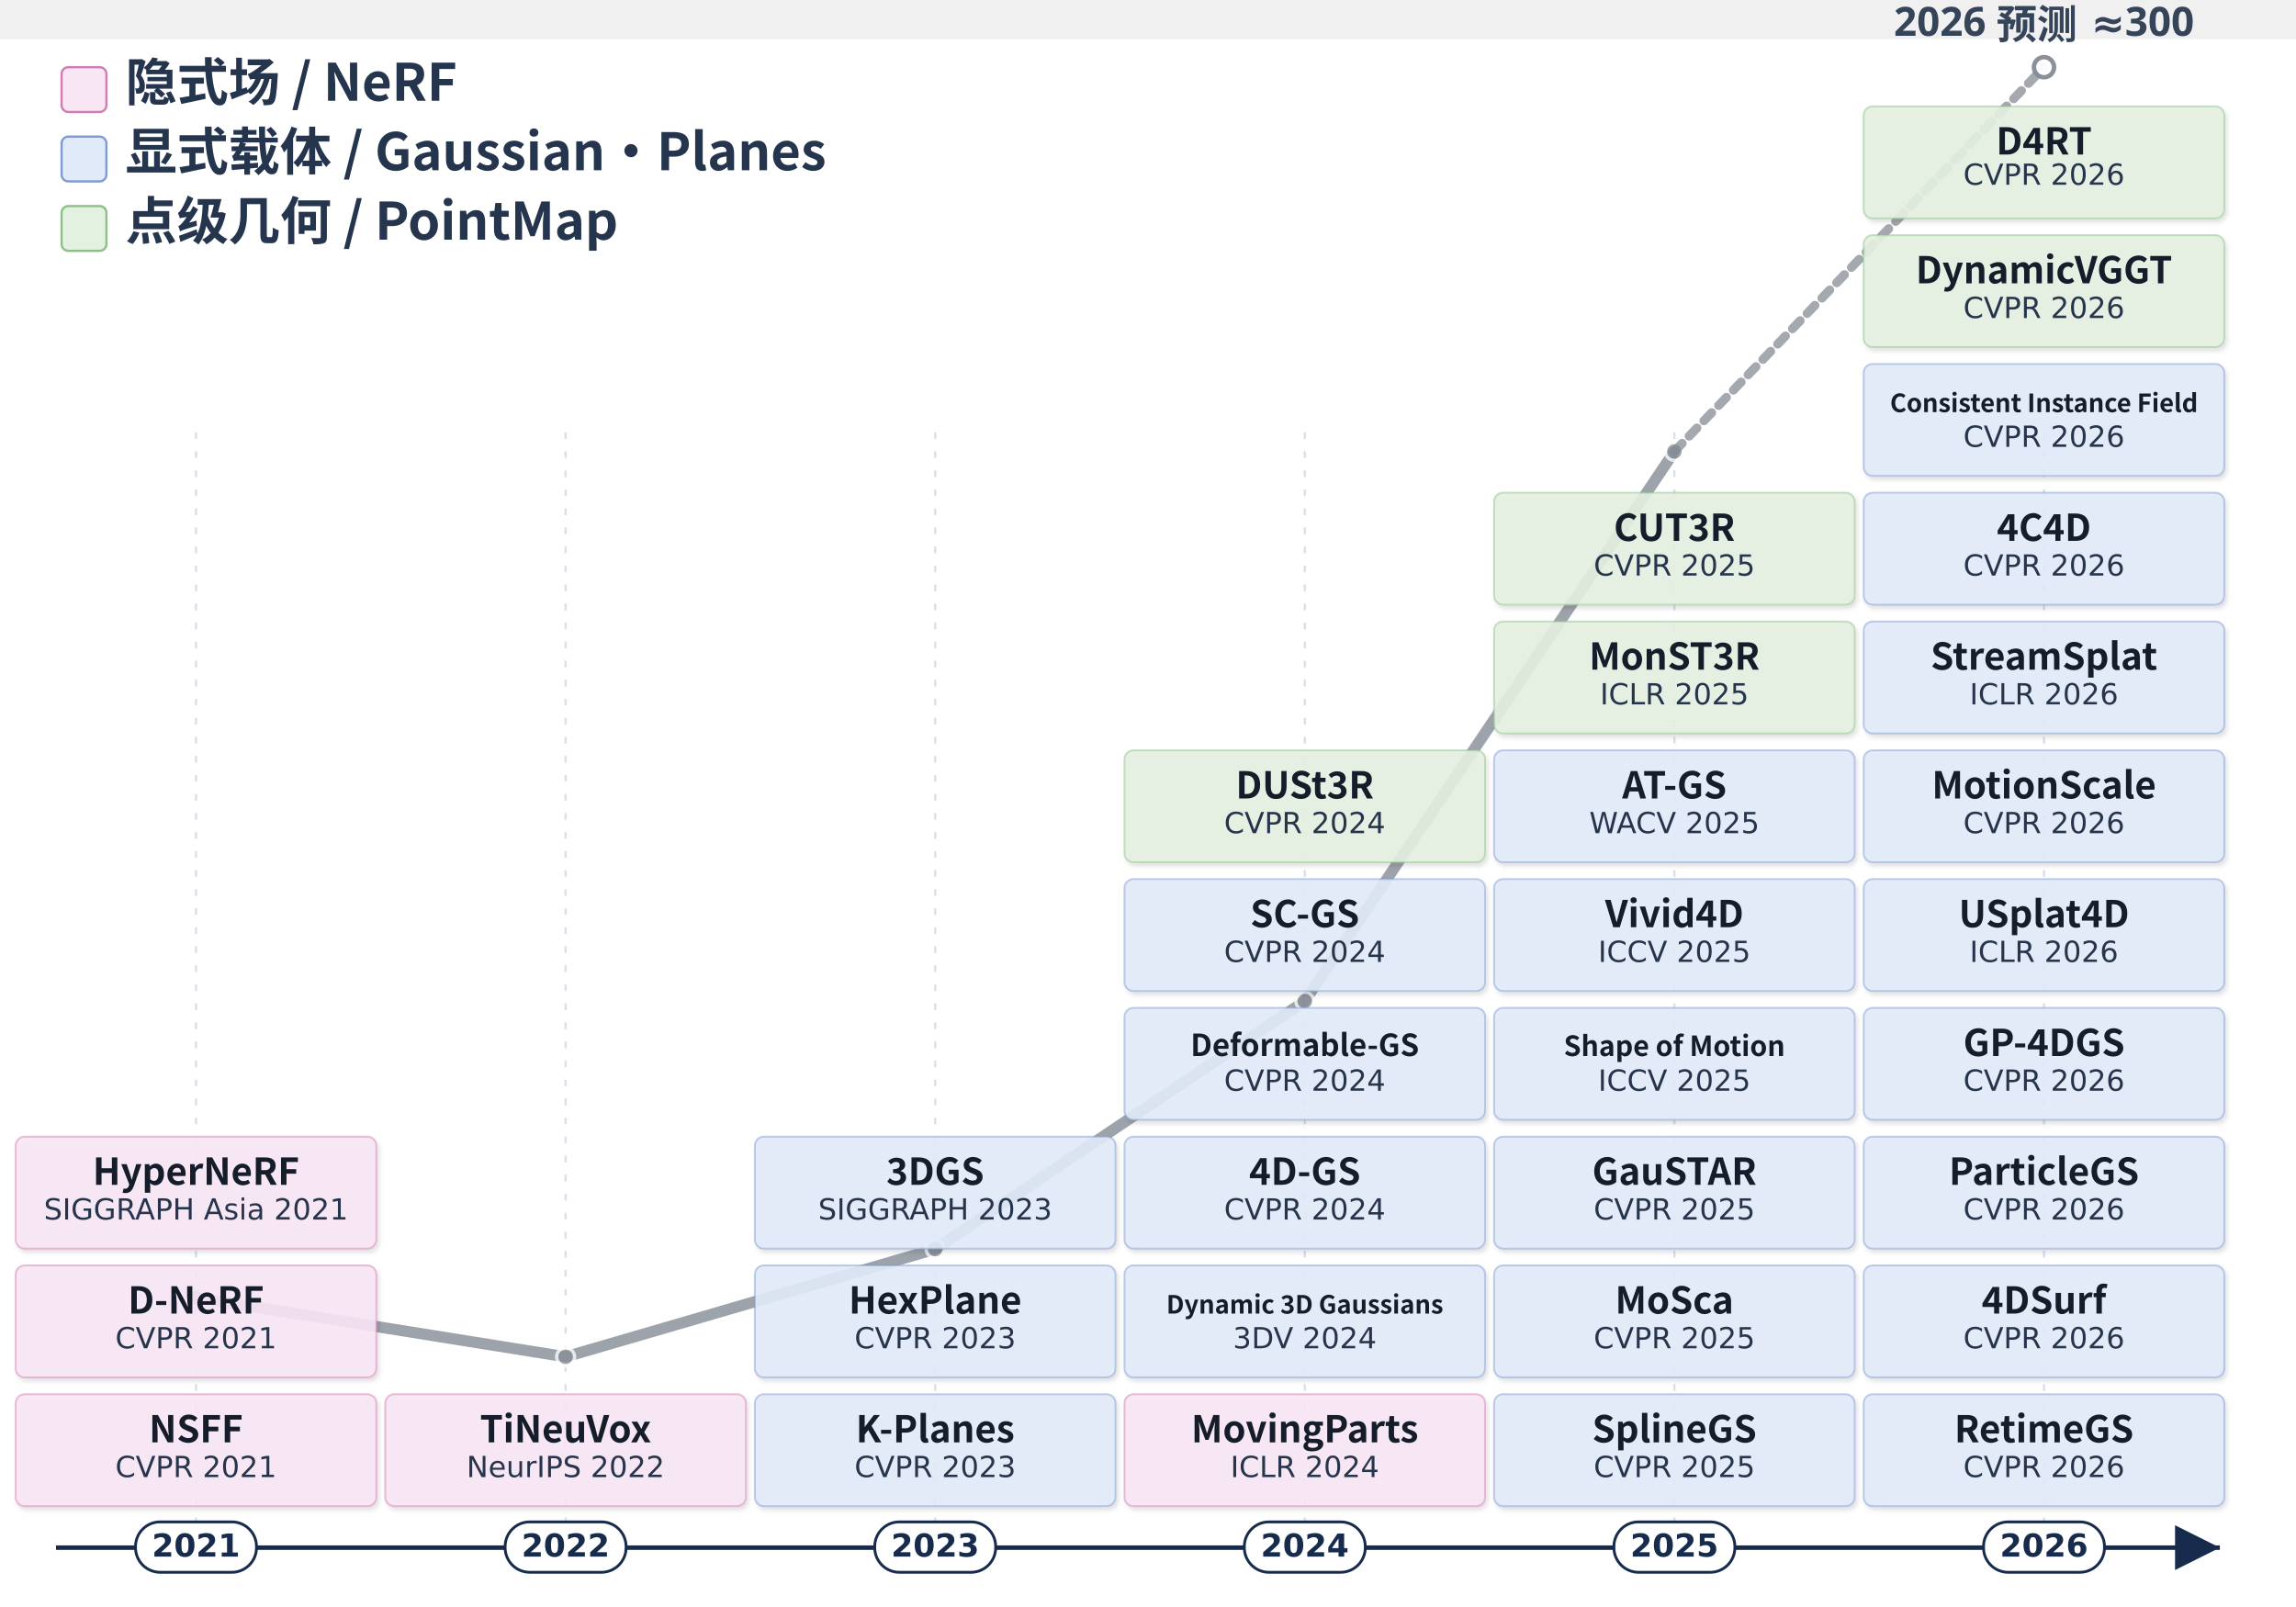
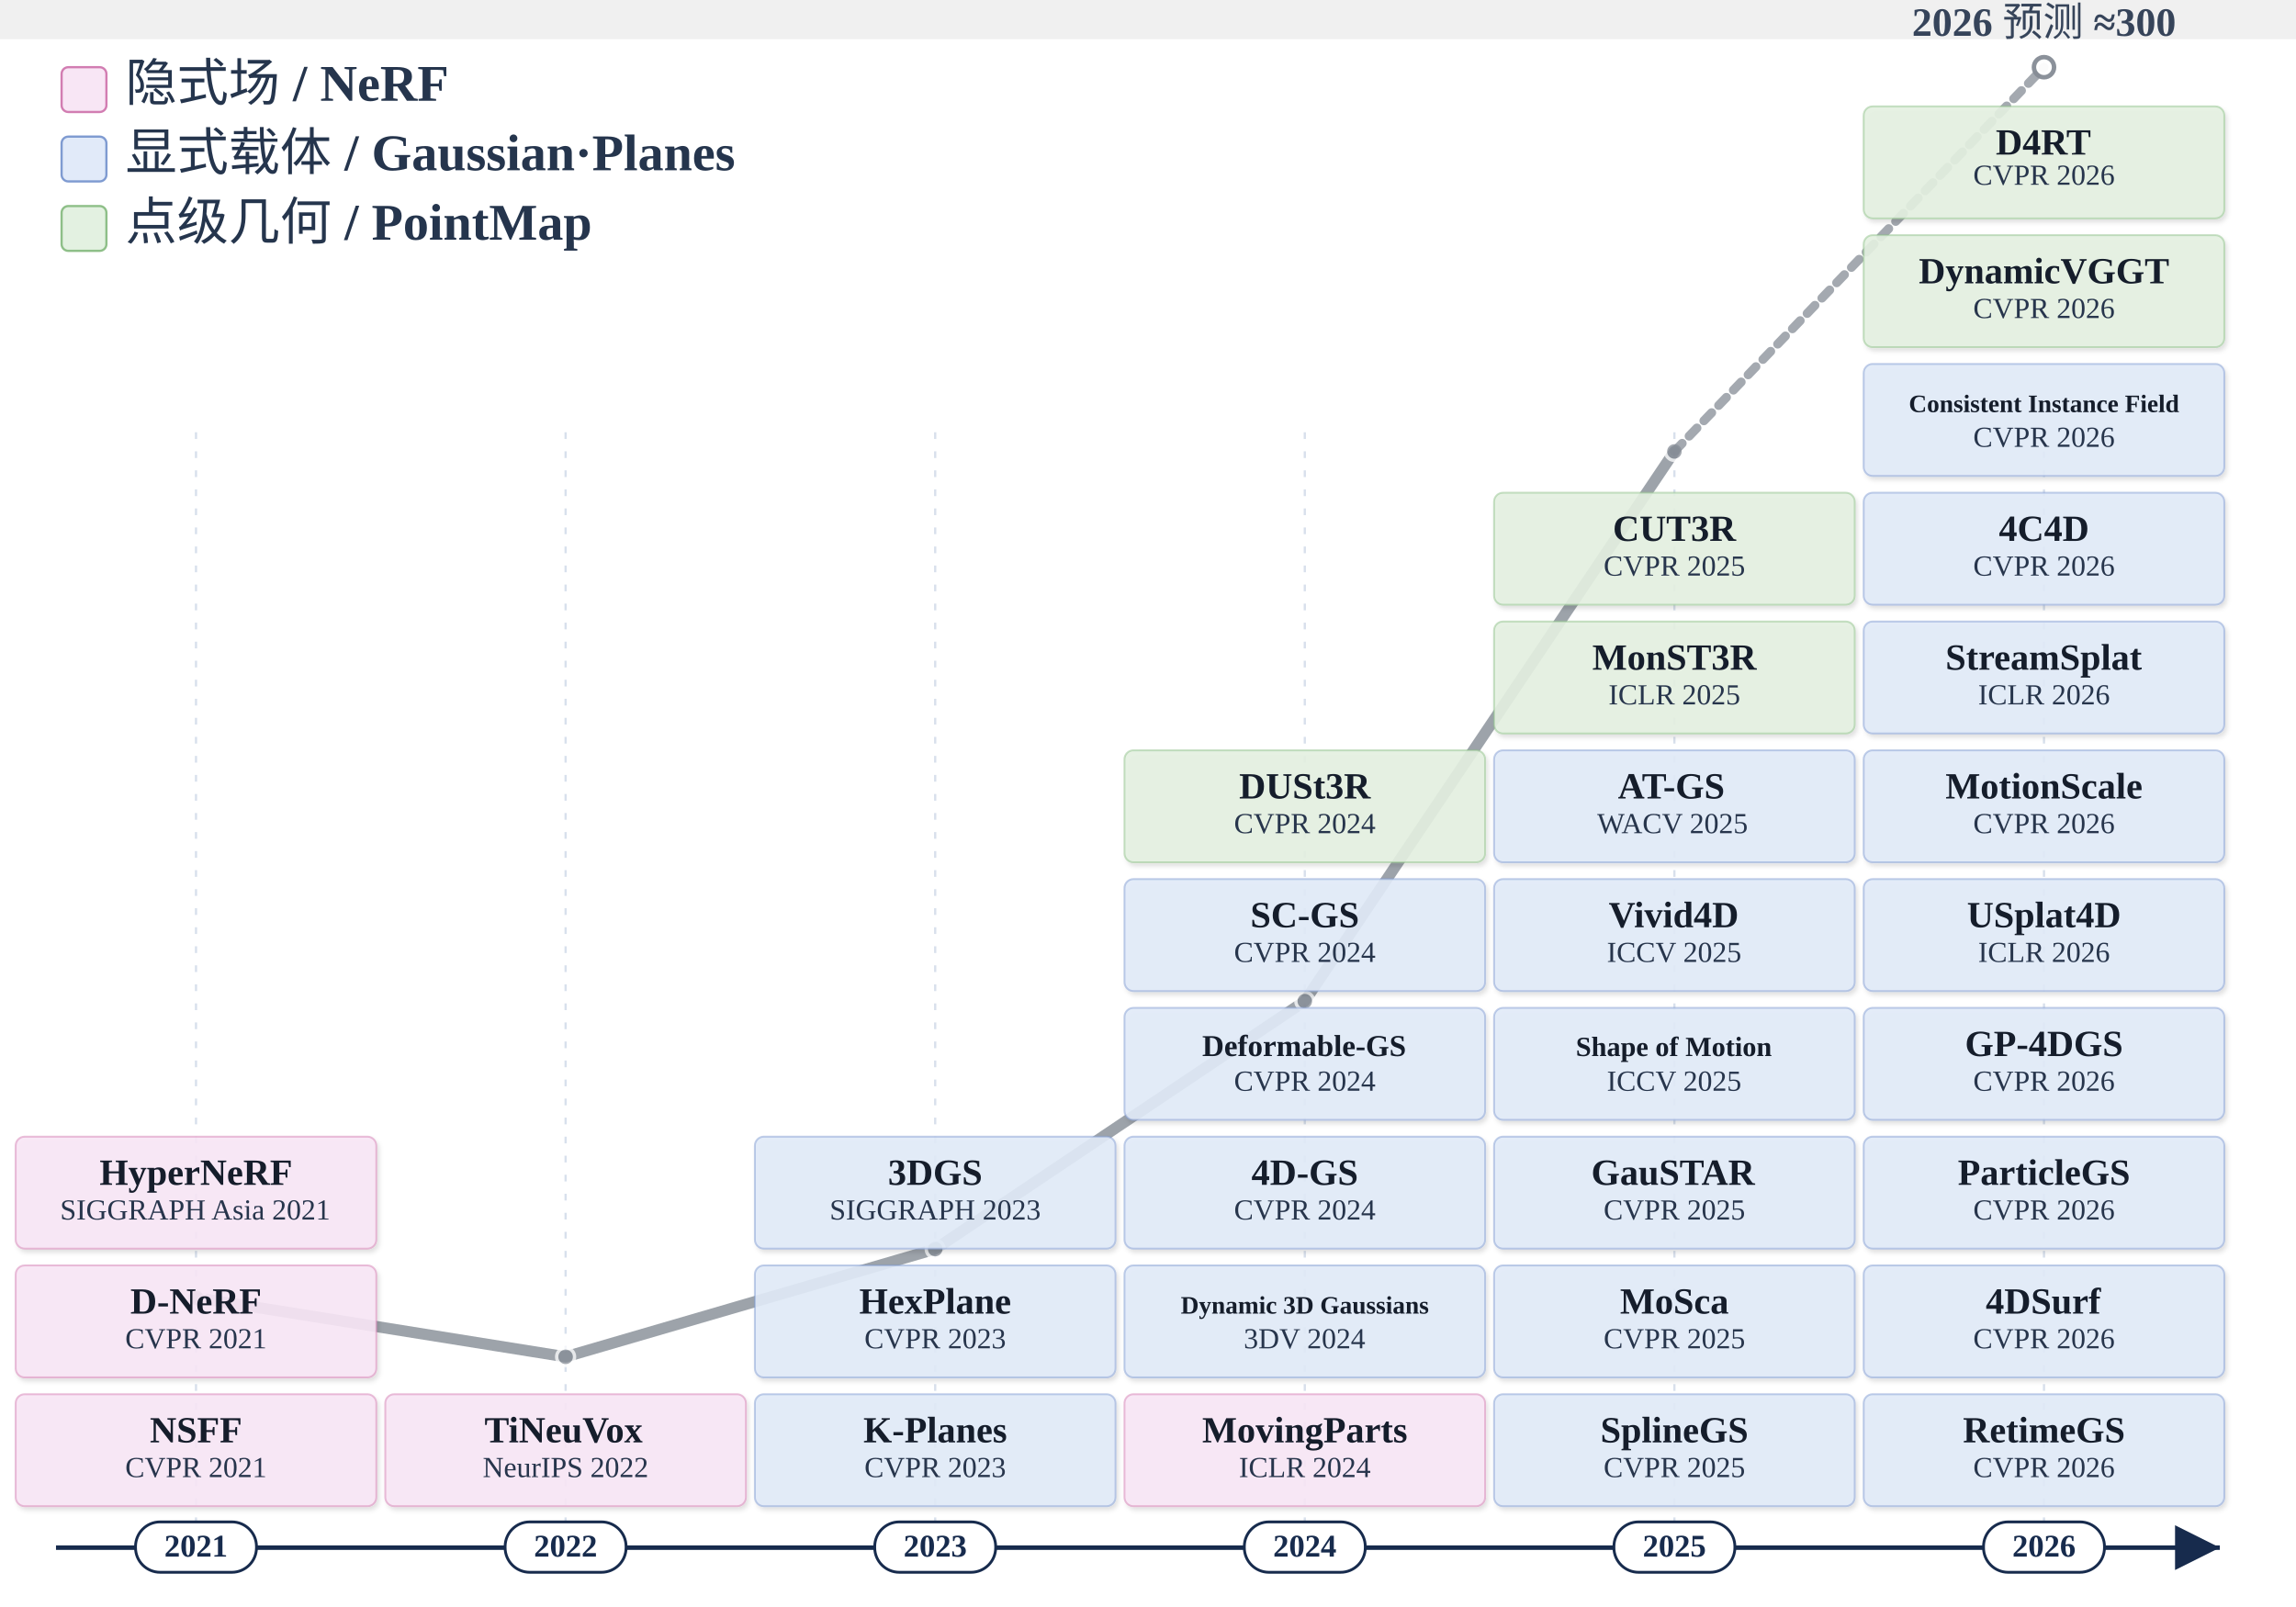
- <svg xmlns="http://www.w3.org/2000/svg" width="2050" height="1435" viewBox="0 -210 2050 1435">
+ <svg xmlns="http://www.w3.org/2000/svg" width="2050" height="1435" viewBox="0 -210 2050 1435" data-font-policy="SimSun / SimHei / Times New Roman / Computer Modern">
  <defs>
    <marker id="ar" markerUnits="userSpaceOnUse" markerWidth="16" markerHeight="16" refX="13" refY="8" orient="auto">
      <path d="M2,2 L14,8 L2,14" fill="none" stroke="#7B828B" stroke-width="3.3" stroke-linecap="round" stroke-linejoin="round" />
    </marker>
    <marker id="ax" markerWidth="11" markerHeight="11" refX="10" refY="5" orient="auto">
      <path d="M0 0L10 5L0 10Z" fill="#172B4D" />
    </marker>
    <filter id="shadow" x="-15%" y="-30%" width="130%" height="165%">
      <feGaussianBlur in="SourceAlpha" stdDeviation="2.2" result="b" />
      <feOffset in="b" dy="3" dx="2" result="off" />
      <feComponentTransfer in="off" result="a">
        <feFuncA type="linear" slope="0.14" />
      </feComponentTransfer>
      <feMerge>
        <feMergeNode in="a" />
        <feMergeNode in="SourceGraphic" />
      </feMerge>
    </filter>
  </defs>
  <rect width="2050" height="1400" fill="#FFFFFF" y="-175" />
  <rect x="35" y="-170" width="620" height="246" fill="#FFFFFF" opacity="0.94" />
  <rect x="55" y="-150" width="40" height="40" rx="6" fill="#F8E6F5" stroke="#D27DB2" stroke-width="2" />
-   <text x="112" y="-120" fill="#25354D" font-size="46" font-family="Noto Sans CJK SC" font-weight="600">隐式场 / NeRF</text>
+   <g fill="#25354D" font-size="46" data-figure-label="true" aria-label="隐式场 / NeRF" data-text-anchor="start" data-font-role="heading" font-family="SimSun">
+     <text font-family="SimHei" font-size="46.0" font-weight="400" font-style="normal" text-anchor="start" fill="#25354D" xml:space="preserve" x="112" y="-120">隐式场</text>
+     <text font-family="Times New Roman" font-size="46.0" font-weight="600" font-style="normal" text-anchor="start" fill="#25354D" xml:space="preserve" x="250" y="-120"> / NeRF</text>
+   </g>
  <rect x="55" y="-88" width="40" height="40" rx="6" fill="#E1EAF9" stroke="#7F9BD1" stroke-width="2" />
-   <text x="112" y="-58" fill="#25354D" font-size="46" font-family="Noto Sans CJK SC" font-weight="600">显式载体 / Gaussian·Planes</text>
+   <g fill="#25354D" font-size="46" data-figure-label="true" aria-label="显式载体 / Gaussian·Planes" data-text-anchor="start" data-font-role="heading" font-family="SimSun">
+     <text font-family="SimHei" font-size="46.0" font-weight="400" font-style="normal" text-anchor="start" fill="#25354D" xml:space="preserve" x="112" y="-58">显式载体</text>
+     <text font-family="Times New Roman" font-size="46.0" font-weight="600" font-style="normal" text-anchor="start" fill="#25354D" xml:space="preserve" x="296" y="-58"> / Gaussian·Planes</text>
+   </g>
  <rect x="55" y="-26" width="40" height="40" rx="6" fill="#E3F1E1" stroke="#8EBF88" stroke-width="2" />
-   <text x="112" y="4" fill="#25354D" font-size="46" font-family="Noto Sans CJK SC" font-weight="600">点级几何 / PointMap</text>
+   <g fill="#25354D" font-size="46" data-figure-label="true" aria-label="点级几何 / PointMap" data-text-anchor="start" data-font-role="heading" font-family="SimSun">
+     <text font-family="SimHei" font-size="46.0" font-weight="400" font-style="normal" text-anchor="start" fill="#25354D" xml:space="preserve" x="112" y="4">点级几何</text>
+     <text font-family="Times New Roman" font-size="46.0" font-weight="600" font-style="normal" text-anchor="start" fill="#25354D" xml:space="preserve" x="296" y="4"> / PointMap</text>
+   </g>
  <line x1="175" y1="176" x2="175" y2="1150" stroke="#D8E0EC" stroke-width="2" stroke-dasharray="6 11" />
  <line x1="505" y1="176" x2="505" y2="1150" stroke="#D8E0EC" stroke-width="2" stroke-dasharray="6 11" />
  <line x1="835" y1="176" x2="835" y2="1150" stroke="#D8E0EC" stroke-width="2" stroke-dasharray="6 11" />
  <line x1="1165" y1="176" x2="1165" y2="1150" stroke="#D8E0EC" stroke-width="2" stroke-dasharray="6 11" />
  <line x1="1495" y1="176" x2="1495" y2="1150" stroke="#D8E0EC" stroke-width="2" stroke-dasharray="6 11" />
  <line x1="1825" y1="176" x2="1825" y2="1150" stroke="#D8E0EC" stroke-width="2" stroke-dasharray="6 11" />
  <path d="M 175.0 948.8 L 505.0 1001.6 L 835.0 905.4 L 1165.0 684.0 L 1495.0 193.1" fill="none" stroke="#858C95" stroke-opacity="0.80" stroke-width="10" stroke-linecap="round" stroke-linejoin="round" />
  <circle cx="175" cy="948.69" r="8" fill="#858C95" opacity=".75" stroke="white" stroke-width="3" />
  <circle cx="505" cy="1001.62" r="8" fill="#858C95" opacity=".75" stroke="white" stroke-width="3" />
  <circle cx="835" cy="905.38" r="8" fill="#858C95" opacity=".75" stroke="white" stroke-width="3" />
  <circle cx="1165" cy="684.00" r="8" fill="#858C95" opacity=".75" stroke="white" stroke-width="3" />
  <circle cx="1495" cy="193.12" r="8" fill="#858C95" opacity=".75" stroke="white" stroke-width="3" />
  <g id="forecast-2026">
    <path d="M 1495 193.12 L 1825 -150" fill="none" stroke="#858C95" stroke-width="8" stroke-dasharray="10 9" opacity="0.75" stroke-linecap="round" />
    <circle cx="1825" cy="-150" r="9" fill="white" stroke="#858C95" stroke-width="4" opacity="0.95" />
-     <text x="1825" y="-178" font-family="Arial Unicode MS" font-size="36" font-weight="700" text-anchor="middle" fill="#36445A">2026 预测 ≈300</text>
+     <g font-size="36" fill="#36445A" data-figure-label="true" aria-label="2026 预测 ≈300" data-text-anchor="middle" data-font-role="body" font-family="SimSun">
+       <text font-family="Times New Roman" font-size="36.0" font-weight="700" font-style="normal" text-anchor="start" fill="#36445A" xml:space="preserve" x="1707.121" y="-178">2026 </text>
+       <text font-family="SimSun" font-size="36.0" font-weight="400" font-style="normal" text-anchor="start" fill="#36445A" xml:space="preserve" x="1788.121" y="-178">预测</text>
+       <text font-family="Times New Roman" font-size="36.0" font-weight="700" font-style="normal" text-anchor="start" fill="#36445A" xml:space="preserve" x="1860.121" y="-178"> ≈300</text>
+     </g>
  </g>
  <g filter="url(#shadow)">
    <rect x="14.0" y="1035.0" width="322" height="100" rx="8" fill="#F8E6F5" stroke="#D27DB2" stroke-opacity=".48" stroke-width="1.7" fill-opacity="0.90" />
  </g>
-   <text x="175" y="1078.0" font-family="Noto Sans CJK SC,DejaVu Sans" font-size="33" text-anchor="middle" fill="#151D2B" font-weight="600">NSFF</text>
-   <text x="175" y="1109" font-family="DejaVu Sans" font-size="26" text-anchor="middle" fill="#27354C">CVPR 2021</text>
+   <g font-size="33" fill="#151D2B" data-figure-label="true" aria-label="NSFF" data-text-anchor="middle" data-font-role="body" font-family="SimSun">
+     <text font-family="Times New Roman" font-size="33.0" font-weight="600" font-style="normal" text-anchor="start" fill="#151D2B" xml:space="preserve" x="133.75" y="1078">NSFF</text>
+   </g>
+   <g font-size="26" fill="#27354C" data-figure-label="true" aria-label="CVPR 2021" data-text-anchor="middle" data-font-role="body" font-family="SimSun">
+     <text font-family="Times New Roman" font-size="26.0" font-weight="400" font-style="normal" text-anchor="start" fill="#27354C" xml:space="preserve" x="111.79" y="1109">CVPR 2021</text>
+   </g>
  <g filter="url(#shadow)">
    <rect x="14.0" y="920.0" width="322" height="100" rx="8" fill="#F8E6F5" stroke="#D27DB2" stroke-opacity=".48" stroke-width="1.7" fill-opacity="0.90" />
  </g>
-   <text x="175" y="963.0" font-family="Noto Sans CJK SC,DejaVu Sans" font-size="33" text-anchor="middle" fill="#151D2B" font-weight="600">D-NeRF</text>
-   <text x="175" y="994" font-family="DejaVu Sans" font-size="26" text-anchor="middle" fill="#27354C">CVPR 2021</text>
+   <g font-size="33" fill="#151D2B" data-figure-label="true" aria-label="D-NeRF" data-text-anchor="middle" data-font-role="body" font-family="SimSun">
+     <text font-family="Times New Roman" font-size="33.0" font-weight="600" font-style="normal" text-anchor="start" fill="#151D2B" xml:space="preserve" x="116.356" y="963">D-NeRF</text>
+   </g>
+   <g font-size="26" fill="#27354C" data-figure-label="true" aria-label="CVPR 2021" data-text-anchor="middle" data-font-role="body" font-family="SimSun">
+     <text font-family="Times New Roman" font-size="26.0" font-weight="400" font-style="normal" text-anchor="start" fill="#27354C" xml:space="preserve" x="111.79" y="994">CVPR 2021</text>
+   </g>
  <g filter="url(#shadow)">
    <rect x="14.0" y="805.0" width="322" height="100" rx="8" fill="#F8E6F5" stroke="#D27DB2" stroke-opacity=".48" stroke-width="1.7" fill-opacity="0.90" />
  </g>
-   <text x="175" y="848.0" font-family="Noto Sans CJK SC,DejaVu Sans" font-size="33" text-anchor="middle" fill="#151D2B" font-weight="600">HyperNeRF</text>
-   <text x="175" y="879" font-family="DejaVu Sans" font-size="26" text-anchor="middle" fill="#27354C">SIGGRAPH Asia 2021</text>
+   <g font-size="33" fill="#151D2B" data-figure-label="true" aria-label="HyperNeRF" data-text-anchor="middle" data-font-role="body" font-family="SimSun">
+     <text font-family="Times New Roman" font-size="33.0" font-weight="600" font-style="normal" text-anchor="start" fill="#151D2B" xml:space="preserve" x="88.858" y="848">HyperNeRF</text>
+   </g>
+   <g font-size="26" fill="#27354C" data-figure-label="true" aria-label="SIGGRAPH Asia 2021" data-text-anchor="middle" data-font-role="body" font-family="SimSun">
+     <text font-family="Times New Roman" font-size="26.0" font-weight="400" font-style="normal" text-anchor="start" fill="#27354C" xml:space="preserve" x="53.658" y="879">SIGGRAPH Asia 2021</text>
+   </g>
  <g filter="url(#shadow)">
    <rect x="344.0" y="1035.0" width="322" height="100" rx="8" fill="#F8E6F5" stroke="#D27DB2" stroke-opacity=".48" stroke-width="1.7" fill-opacity="0.90" />
  </g>
-   <text x="505" y="1078.0" font-family="Noto Sans CJK SC,DejaVu Sans" font-size="33" text-anchor="middle" fill="#151D2B" font-weight="600">TiNeuVox</text>
-   <text x="505" y="1109" font-family="DejaVu Sans" font-size="26" text-anchor="middle" fill="#27354C">NeurIPS 2022</text>
+   <g font-size="33" fill="#151D2B" data-figure-label="true" aria-label="TiNeuVox" data-text-anchor="middle" data-font-role="body" font-family="SimSun">
+     <text font-family="Times New Roman" font-size="33.0" font-weight="600" font-style="normal" text-anchor="start" fill="#151D2B" xml:space="preserve" x="432.579" y="1078">TiNeuVox</text>
+   </g>
+   <g font-size="26" fill="#27354C" data-figure-label="true" aria-label="NeurIPS 2022" data-text-anchor="middle" data-font-role="body" font-family="SimSun">
+     <text font-family="Times New Roman" font-size="26.0" font-weight="400" font-style="normal" text-anchor="start" fill="#27354C" xml:space="preserve" x="430.974" y="1109">NeurIPS 2022</text>
+   </g>
  <g filter="url(#shadow)">
    <rect x="674.0" y="1035.0" width="322" height="100" rx="8" fill="#E1EAF9" stroke="#7F9BD1" stroke-opacity=".48" stroke-width="1.7" fill-opacity="0.90" />
  </g>
-   <text x="835" y="1078.0" font-family="Noto Sans CJK SC,DejaVu Sans" font-size="33" text-anchor="middle" fill="#151D2B" font-weight="600">K-Planes</text>
-   <text x="835" y="1109" font-family="DejaVu Sans" font-size="26" text-anchor="middle" fill="#27354C">CVPR 2023</text>
+   <g font-size="33" fill="#151D2B" data-figure-label="true" aria-label="K-Planes" data-text-anchor="middle" data-font-role="body" font-family="SimSun">
+     <text font-family="Times New Roman" font-size="33.0" font-weight="600" font-style="normal" text-anchor="start" fill="#151D2B" xml:space="preserve" x="770.837" y="1078">K-Planes</text>
+   </g>
+   <g font-size="26" fill="#27354C" data-figure-label="true" aria-label="CVPR 2023" data-text-anchor="middle" data-font-role="body" font-family="SimSun">
+     <text font-family="Times New Roman" font-size="26.0" font-weight="400" font-style="normal" text-anchor="start" fill="#27354C" xml:space="preserve" x="771.79" y="1109">CVPR 2023</text>
+   </g>
  <g filter="url(#shadow)">
    <rect x="674.0" y="920.0" width="322" height="100" rx="8" fill="#E1EAF9" stroke="#7F9BD1" stroke-opacity=".48" stroke-width="1.7" fill-opacity="0.90" />
  </g>
-   <text x="835" y="963.0" font-family="Noto Sans CJK SC,DejaVu Sans" font-size="33" text-anchor="middle" fill="#151D2B" font-weight="600">HexPlane</text>
-   <text x="835" y="994" font-family="DejaVu Sans" font-size="26" text-anchor="middle" fill="#27354C">CVPR 2023</text>
+   <g font-size="33" fill="#151D2B" data-figure-label="true" aria-label="HexPlane" data-text-anchor="middle" data-font-role="body" font-family="SimSun">
+     <text font-family="Times New Roman" font-size="33.0" font-weight="600" font-style="normal" text-anchor="start" fill="#151D2B" xml:space="preserve" x="767.179" y="963">HexPlane</text>
+   </g>
+   <g font-size="26" fill="#27354C" data-figure-label="true" aria-label="CVPR 2023" data-text-anchor="middle" data-font-role="body" font-family="SimSun">
+     <text font-family="Times New Roman" font-size="26.0" font-weight="400" font-style="normal" text-anchor="start" fill="#27354C" xml:space="preserve" x="771.79" y="994">CVPR 2023</text>
+   </g>
  <g filter="url(#shadow)">
    <rect x="674.0" y="805.0" width="322" height="100" rx="8" fill="#E1EAF9" stroke="#7F9BD1" stroke-opacity=".48" stroke-width="1.7" fill-opacity="0.90" />
  </g>
-   <text x="835" y="848.0" font-family="Noto Sans CJK SC,DejaVu Sans" font-size="33" text-anchor="middle" fill="#151D2B" font-weight="600">3DGS</text>
-   <text x="835" y="879" font-family="DejaVu Sans" font-size="26" text-anchor="middle" fill="#27354C">SIGGRAPH 2023</text>
+   <g font-size="33" fill="#151D2B" data-figure-label="true" aria-label="3DGS" data-text-anchor="middle" data-font-role="body" font-family="SimSun">
+     <text font-family="Times New Roman" font-size="33.0" font-weight="600" font-style="normal" text-anchor="start" fill="#151D2B" xml:space="preserve" x="792.823" y="848">3DGS</text>
+   </g>
+   <g font-size="26" fill="#27354C" data-figure-label="true" aria-label="SIGGRAPH 2023" data-text-anchor="middle" data-font-role="body" font-family="SimSun">
+     <text font-family="Times New Roman" font-size="26.0" font-weight="400" font-style="normal" text-anchor="start" fill="#27354C" xml:space="preserve" x="740.737" y="879">SIGGRAPH 2023</text>
+   </g>
  <g filter="url(#shadow)">
    <rect x="1004.0" y="1035.0" width="322" height="100" rx="8" fill="#F8E6F5" stroke="#D27DB2" stroke-opacity=".48" stroke-width="1.7" fill-opacity="0.90" />
  </g>
-   <text x="1165" y="1078.0" font-family="Noto Sans CJK SC,DejaVu Sans" font-size="33" text-anchor="middle" fill="#151D2B" font-weight="600">MovingParts</text>
-   <text x="1165" y="1109" font-family="DejaVu Sans" font-size="26" text-anchor="middle" fill="#27354C">ICLR 2024</text>
+   <g font-size="33" fill="#151D2B" data-figure-label="true" aria-label="MovingParts" data-text-anchor="middle" data-font-role="body" font-family="SimSun">
+     <text font-family="Times New Roman" font-size="33.0" font-weight="600" font-style="normal" text-anchor="start" fill="#151D2B" xml:space="preserve" x="1073.348" y="1078">MovingParts</text>
+   </g>
+   <g font-size="26" fill="#27354C" data-figure-label="true" aria-label="ICLR 2024" data-text-anchor="middle" data-font-role="body" font-family="SimSun">
+     <text font-family="Times New Roman" font-size="26.0" font-weight="400" font-style="normal" text-anchor="start" fill="#27354C" xml:space="preserve" x="1106.138" y="1109">ICLR 2024</text>
+   </g>
  <g filter="url(#shadow)">
    <rect x="1004.0" y="920.0" width="322" height="100" rx="8" fill="#E1EAF9" stroke="#7F9BD1" stroke-opacity=".48" stroke-width="1.7" fill-opacity="0.90" />
  </g>
-   <text x="1165" y="963.0" font-family="Noto Sans CJK SC,DejaVu Sans" font-size="22.4" text-anchor="middle" fill="#151D2B" font-weight="600">Dynamic 3D Gaussians</text>
-   <text x="1165" y="994" font-family="DejaVu Sans" font-size="26" text-anchor="middle" fill="#27354C">3DV 2024</text>
+   <g font-size="22.4" fill="#151D2B" data-figure-label="true" aria-label="Dynamic 3D Gaussians" data-text-anchor="middle" data-font-role="body" font-family="SimSun">
+     <text font-family="Times New Roman" font-size="22.4" font-weight="600" font-style="normal" text-anchor="start" fill="#151D2B" xml:space="preserve" x="1054.225" y="963">Dynamic 3D Gaussians</text>
+   </g>
+   <g font-size="26" fill="#27354C" data-figure-label="true" aria-label="3DV 2024" data-text-anchor="middle" data-font-role="body" font-family="SimSun">
+     <text font-family="Times New Roman" font-size="26.0" font-weight="400" font-style="normal" text-anchor="start" fill="#27354C" xml:space="preserve" x="1110.474" y="994">3DV 2024</text>
+   </g>
  <g filter="url(#shadow)">
    <rect x="1004.0" y="805.0" width="322" height="100" rx="8" fill="#E1EAF9" stroke="#7F9BD1" stroke-opacity=".48" stroke-width="1.7" fill-opacity="0.90" />
  </g>
-   <text x="1165" y="848.0" font-family="Noto Sans CJK SC,DejaVu Sans" font-size="33" text-anchor="middle" fill="#151D2B" font-weight="600">4D-GS</text>
-   <text x="1165" y="879" font-family="DejaVu Sans" font-size="26" text-anchor="middle" fill="#27354C">CVPR 2024</text>
+   <g font-size="33" fill="#151D2B" data-figure-label="true" aria-label="4D-GS" data-text-anchor="middle" data-font-role="body" font-family="SimSun">
+     <text font-family="Times New Roman" font-size="33.0" font-weight="600" font-style="normal" text-anchor="start" fill="#151D2B" xml:space="preserve" x="1117.329" y="848">4D-GS</text>
+   </g>
+   <g font-size="26" fill="#27354C" data-figure-label="true" aria-label="CVPR 2024" data-text-anchor="middle" data-font-role="body" font-family="SimSun">
+     <text font-family="Times New Roman" font-size="26.0" font-weight="400" font-style="normal" text-anchor="start" fill="#27354C" xml:space="preserve" x="1101.79" y="879">CVPR 2024</text>
+   </g>
  <g filter="url(#shadow)">
    <rect x="1004.0" y="690.0" width="322" height="100" rx="8" fill="#E1EAF9" stroke="#7F9BD1" stroke-opacity=".48" stroke-width="1.7" fill-opacity="0.90" />
  </g>
-   <text x="1165" y="733.0" font-family="Noto Sans CJK SC,DejaVu Sans" font-size="27.1" text-anchor="middle" fill="#151D2B" font-weight="600">Deformable-GS</text>
-   <text x="1165" y="764" font-family="DejaVu Sans" font-size="26" text-anchor="middle" fill="#27354C">CVPR 2024</text>
+   <g font-size="27.1" fill="#151D2B" data-figure-label="true" aria-label="Deformable-GS" data-text-anchor="middle" data-font-role="body" font-family="SimSun">
+     <text font-family="Times New Roman" font-size="27.1" font-weight="600" font-style="normal" text-anchor="start" fill="#151D2B" xml:space="preserve" x="1073.365" y="733">Deformable-GS</text>
+   </g>
+   <g font-size="26" fill="#27354C" data-figure-label="true" aria-label="CVPR 2024" data-text-anchor="middle" data-font-role="body" font-family="SimSun">
+     <text font-family="Times New Roman" font-size="26.0" font-weight="400" font-style="normal" text-anchor="start" fill="#27354C" xml:space="preserve" x="1101.79" y="764">CVPR 2024</text>
+   </g>
  <g filter="url(#shadow)">
    <rect x="1004.0" y="575.0" width="322" height="100" rx="8" fill="#E1EAF9" stroke="#7F9BD1" stroke-opacity=".48" stroke-width="1.7" fill-opacity="0.90" />
  </g>
-   <text x="1165" y="618.0" font-family="Noto Sans CJK SC,DejaVu Sans" font-size="33" text-anchor="middle" fill="#151D2B" font-weight="600">SC-GS</text>
-   <text x="1165" y="649" font-family="DejaVu Sans" font-size="26" text-anchor="middle" fill="#27354C">CVPR 2024</text>
+   <g font-size="33" fill="#151D2B" data-figure-label="true" aria-label="SC-GS" data-text-anchor="middle" data-font-role="body" font-family="SimSun">
+     <text font-family="Times New Roman" font-size="33.0" font-weight="600" font-style="normal" text-anchor="start" fill="#151D2B" xml:space="preserve" x="1116.402" y="618">SC-GS</text>
+   </g>
+   <g font-size="26" fill="#27354C" data-figure-label="true" aria-label="CVPR 2024" data-text-anchor="middle" data-font-role="body" font-family="SimSun">
+     <text font-family="Times New Roman" font-size="26.0" font-weight="400" font-style="normal" text-anchor="start" fill="#27354C" xml:space="preserve" x="1101.79" y="649">CVPR 2024</text>
+   </g>
  <g filter="url(#shadow)">
    <rect x="1004.0" y="460.0" width="322" height="100" rx="8" fill="#E3F1E1" stroke="#8EBF88" stroke-opacity=".48" stroke-width="1.7" fill-opacity="0.90" />
  </g>
-   <text x="1165" y="503.0" font-family="Noto Sans CJK SC,DejaVu Sans" font-size="33" text-anchor="middle" fill="#151D2B" font-weight="600">DUSt3R</text>
-   <text x="1165" y="534" font-family="DejaVu Sans" font-size="26" text-anchor="middle" fill="#27354C">CVPR 2024</text>
+   <g font-size="33" fill="#151D2B" data-figure-label="true" aria-label="DUSt3R" data-text-anchor="middle" data-font-role="body" font-family="SimSun">
+     <text font-family="Times New Roman" font-size="33.0" font-weight="600" font-style="normal" text-anchor="start" fill="#151D2B" xml:space="preserve" x="1106.332" y="503">DUSt3R</text>
+   </g>
+   <g font-size="26" fill="#27354C" data-figure-label="true" aria-label="CVPR 2024" data-text-anchor="middle" data-font-role="body" font-family="SimSun">
+     <text font-family="Times New Roman" font-size="26.0" font-weight="400" font-style="normal" text-anchor="start" fill="#27354C" xml:space="preserve" x="1101.79" y="534">CVPR 2024</text>
+   </g>
  <g filter="url(#shadow)">
    <rect x="1334.0" y="1035.0" width="322" height="100" rx="8" fill="#E1EAF9" stroke="#7F9BD1" stroke-opacity=".48" stroke-width="1.7" fill-opacity="0.90" />
  </g>
-   <text x="1495" y="1078.0" font-family="Noto Sans CJK SC,DejaVu Sans" font-size="33" text-anchor="middle" fill="#151D2B" font-weight="600">SplineGS</text>
-   <text x="1495" y="1109" font-family="DejaVu Sans" font-size="26" text-anchor="middle" fill="#27354C">CVPR 2025</text>
+   <g font-size="33" fill="#151D2B" data-figure-label="true" aria-label="SplineGS" data-text-anchor="middle" data-font-role="body" font-family="SimSun">
+     <text font-family="Times New Roman" font-size="33.0" font-weight="600" font-style="normal" text-anchor="start" fill="#151D2B" xml:space="preserve" x="1428.968" y="1078">SplineGS</text>
+   </g>
+   <g font-size="26" fill="#27354C" data-figure-label="true" aria-label="CVPR 2025" data-text-anchor="middle" data-font-role="body" font-family="SimSun">
+     <text font-family="Times New Roman" font-size="26.0" font-weight="400" font-style="normal" text-anchor="start" fill="#27354C" xml:space="preserve" x="1431.79" y="1109">CVPR 2025</text>
+   </g>
  <g filter="url(#shadow)">
    <rect x="1334.0" y="920.0" width="322" height="100" rx="8" fill="#E1EAF9" stroke="#7F9BD1" stroke-opacity=".48" stroke-width="1.7" fill-opacity="0.90" />
  </g>
-   <text x="1495" y="963.0" font-family="Noto Sans CJK SC,DejaVu Sans" font-size="33" text-anchor="middle" fill="#151D2B" font-weight="600">MoSca</text>
-   <text x="1495" y="994" font-family="DejaVu Sans" font-size="26" text-anchor="middle" fill="#27354C">CVPR 2025</text>
+   <g font-size="33" fill="#151D2B" data-figure-label="true" aria-label="MoSca" data-text-anchor="middle" data-font-role="body" font-family="SimSun">
+     <text font-family="Times New Roman" font-size="33.0" font-weight="600" font-style="normal" text-anchor="start" fill="#151D2B" xml:space="preserve" x="1446.427" y="963">MoSca</text>
+   </g>
+   <g font-size="26" fill="#27354C" data-figure-label="true" aria-label="CVPR 2025" data-text-anchor="middle" data-font-role="body" font-family="SimSun">
+     <text font-family="Times New Roman" font-size="26.0" font-weight="400" font-style="normal" text-anchor="start" fill="#27354C" xml:space="preserve" x="1431.79" y="994">CVPR 2025</text>
+   </g>
  <g filter="url(#shadow)">
    <rect x="1334.0" y="805.0" width="322" height="100" rx="8" fill="#E1EAF9" stroke="#7F9BD1" stroke-opacity=".48" stroke-width="1.7" fill-opacity="0.90" />
  </g>
-   <text x="1495" y="848.0" font-family="Noto Sans CJK SC,DejaVu Sans" font-size="33" text-anchor="middle" fill="#151D2B" font-weight="600">GauSTAR</text>
-   <text x="1495" y="879" font-family="DejaVu Sans" font-size="26" text-anchor="middle" fill="#27354C">CVPR 2025</text>
+   <g font-size="33" fill="#151D2B" data-figure-label="true" aria-label="GauSTAR" data-text-anchor="middle" data-font-role="body" font-family="SimSun">
+     <text font-family="Times New Roman" font-size="33.0" font-weight="600" font-style="normal" text-anchor="start" fill="#151D2B" xml:space="preserve" x="1420.726" y="848">GauSTAR</text>
+   </g>
+   <g font-size="26" fill="#27354C" data-figure-label="true" aria-label="CVPR 2025" data-text-anchor="middle" data-font-role="body" font-family="SimSun">
+     <text font-family="Times New Roman" font-size="26.0" font-weight="400" font-style="normal" text-anchor="start" fill="#27354C" xml:space="preserve" x="1431.79" y="879">CVPR 2025</text>
+   </g>
  <g filter="url(#shadow)">
    <rect x="1334.0" y="690.0" width="322" height="100" rx="8" fill="#E1EAF9" stroke="#7F9BD1" stroke-opacity=".48" stroke-width="1.7" fill-opacity="0.90" />
  </g>
-   <text x="1495" y="733.0" font-family="Noto Sans CJK SC,DejaVu Sans" font-size="24.8" text-anchor="middle" fill="#151D2B" font-weight="600">Shape of Motion</text>
-   <text x="1495" y="764" font-family="DejaVu Sans" font-size="26" text-anchor="middle" fill="#27354C">ICCV 2025</text>
+   <g font-size="24.8" fill="#151D2B" data-figure-label="true" aria-label="Shape of Motion" data-text-anchor="middle" data-font-role="body" font-family="SimSun">
+     <text font-family="Times New Roman" font-size="24.8" font-weight="600" font-style="normal" text-anchor="start" fill="#151D2B" xml:space="preserve" x="1406.983" y="733">Shape of Motion</text>
+   </g>
+   <g font-size="26" fill="#27354C" data-figure-label="true" aria-label="ICCV 2025" data-text-anchor="middle" data-font-role="body" font-family="SimSun">
+     <text font-family="Times New Roman" font-size="26.0" font-weight="400" font-style="normal" text-anchor="start" fill="#27354C" xml:space="preserve" x="1434.691" y="764">ICCV 2025</text>
+   </g>
  <g filter="url(#shadow)">
    <rect x="1334.0" y="575.0" width="322" height="100" rx="8" fill="#E1EAF9" stroke="#7F9BD1" stroke-opacity=".48" stroke-width="1.7" fill-opacity="0.90" />
  </g>
-   <text x="1495" y="618.0" font-family="Noto Sans CJK SC,DejaVu Sans" font-size="33" text-anchor="middle" fill="#151D2B" font-weight="600">Vivid4D</text>
-   <text x="1495" y="649" font-family="DejaVu Sans" font-size="26" text-anchor="middle" fill="#27354C">ICCV 2025</text>
+   <g font-size="33" fill="#151D2B" data-figure-label="true" aria-label="Vivid4D" data-text-anchor="middle" data-font-role="body" font-family="SimSun">
+     <text font-family="Times New Roman" font-size="33.0" font-weight="600" font-style="normal" text-anchor="start" fill="#151D2B" xml:space="preserve" x="1436.323" y="618">Vivid4D</text>
+   </g>
+   <g font-size="26" fill="#27354C" data-figure-label="true" aria-label="ICCV 2025" data-text-anchor="middle" data-font-role="body" font-family="SimSun">
+     <text font-family="Times New Roman" font-size="26.0" font-weight="400" font-style="normal" text-anchor="start" fill="#27354C" xml:space="preserve" x="1434.691" y="649">ICCV 2025</text>
+   </g>
  <g filter="url(#shadow)">
    <rect x="1334.0" y="460.0" width="322" height="100" rx="8" fill="#E1EAF9" stroke="#7F9BD1" stroke-opacity=".48" stroke-width="1.7" fill-opacity="0.90" />
  </g>
-   <text x="1495" y="503.0" font-family="Noto Sans CJK SC,DejaVu Sans" font-size="33" text-anchor="middle" fill="#151D2B" font-weight="600">AT-GS</text>
-   <text x="1495" y="534" font-family="DejaVu Sans" font-size="26" text-anchor="middle" fill="#27354C">WACV 2025</text>
+   <g font-size="33" fill="#151D2B" data-figure-label="true" aria-label="AT-GS" data-text-anchor="middle" data-font-role="body" font-family="SimSun">
+     <text font-family="Times New Roman" font-size="33.0" font-weight="600" font-style="normal" text-anchor="start" fill="#151D2B" xml:space="preserve" x="1444.573" y="503">AT-GS</text>
+   </g>
+   <g font-size="26" fill="#27354C" data-figure-label="true" aria-label="WACV 2025" data-text-anchor="middle" data-font-role="body" font-family="SimSun">
+     <text font-family="Times New Roman" font-size="26.0" font-weight="400" font-style="normal" text-anchor="start" fill="#27354C" xml:space="preserve" x="1426.033" y="534">WACV 2025</text>
+   </g>
  <g filter="url(#shadow)">
    <rect x="1334.0" y="345.0" width="322" height="100" rx="8" fill="#E3F1E1" stroke="#8EBF88" stroke-opacity=".48" stroke-width="1.7" fill-opacity="0.90" />
  </g>
-   <text x="1495" y="388.0" font-family="Noto Sans CJK SC,DejaVu Sans" font-size="33" text-anchor="middle" fill="#151D2B" font-weight="600">MonST3R</text>
-   <text x="1495" y="419" font-family="DejaVu Sans" font-size="26" text-anchor="middle" fill="#27354C">ICLR 2025</text>
+   <g font-size="33" fill="#151D2B" data-figure-label="true" aria-label="MonST3R" data-text-anchor="middle" data-font-role="body" font-family="SimSun">
+     <text font-family="Times New Roman" font-size="33.0" font-weight="600" font-style="normal" text-anchor="start" fill="#151D2B" xml:space="preserve" x="1421.652" y="388">MonST3R</text>
+   </g>
+   <g font-size="26" fill="#27354C" data-figure-label="true" aria-label="ICLR 2025" data-text-anchor="middle" data-font-role="body" font-family="SimSun">
+     <text font-family="Times New Roman" font-size="26.0" font-weight="400" font-style="normal" text-anchor="start" fill="#27354C" xml:space="preserve" x="1436.138" y="419">ICLR 2025</text>
+   </g>
  <g filter="url(#shadow)">
    <rect x="1334.0" y="230.0" width="322" height="100" rx="8" fill="#E3F1E1" stroke="#8EBF88" stroke-opacity=".48" stroke-width="1.7" fill-opacity="0.90" />
  </g>
-   <text x="1495" y="273.0" font-family="Noto Sans CJK SC,DejaVu Sans" font-size="33" text-anchor="middle" fill="#151D2B" font-weight="600">CUT3R</text>
-   <text x="1495" y="304" font-family="DejaVu Sans" font-size="26" text-anchor="middle" fill="#27354C">CVPR 2025</text>
+   <g font-size="33" fill="#151D2B" data-figure-label="true" aria-label="CUT3R" data-text-anchor="middle" data-font-role="body" font-family="SimSun">
+     <text font-family="Times New Roman" font-size="33.0" font-weight="600" font-style="normal" text-anchor="start" fill="#151D2B" xml:space="preserve" x="1439.997" y="273">CUT3R</text>
+   </g>
+   <g font-size="26" fill="#27354C" data-figure-label="true" aria-label="CVPR 2025" data-text-anchor="middle" data-font-role="body" font-family="SimSun">
+     <text font-family="Times New Roman" font-size="26.0" font-weight="400" font-style="normal" text-anchor="start" fill="#27354C" xml:space="preserve" x="1431.79" y="304">CVPR 2025</text>
+   </g>
  <g filter="url(#shadow)">
    <rect x="1664.0" y="1035.0" width="322" height="100" rx="8" fill="#E1EAF9" stroke="#7F9BD1" stroke-opacity=".48" stroke-width="1.7" fill-opacity="0.90" />
  </g>
-   <text x="1825" y="1078.0" font-family="Noto Sans CJK SC,DejaVu Sans" font-size="33" text-anchor="middle" fill="#151D2B" font-weight="600">RetimeGS</text>
-   <text x="1825" y="1109" font-family="DejaVu Sans" font-size="26" text-anchor="middle" fill="#27354C">CVPR 2026</text>
+   <g font-size="33" fill="#151D2B" data-figure-label="true" aria-label="RetimeGS" data-text-anchor="middle" data-font-role="body" font-family="SimSun">
+     <text font-family="Times New Roman" font-size="33.0" font-weight="600" font-style="normal" text-anchor="start" fill="#151D2B" xml:space="preserve" x="1752.603" y="1078">RetimeGS</text>
+   </g>
+   <g font-size="26" fill="#27354C" data-figure-label="true" aria-label="CVPR 2026" data-text-anchor="middle" data-font-role="body" font-family="SimSun">
+     <text font-family="Times New Roman" font-size="26.0" font-weight="400" font-style="normal" text-anchor="start" fill="#27354C" xml:space="preserve" x="1761.79" y="1109">CVPR 2026</text>
+   </g>
  <g filter="url(#shadow)">
    <rect x="1664.0" y="920.0" width="322" height="100" rx="8" fill="#E1EAF9" stroke="#7F9BD1" stroke-opacity=".48" stroke-width="1.7" fill-opacity="0.90" />
  </g>
-   <text x="1825" y="963.0" font-family="Noto Sans CJK SC,DejaVu Sans" font-size="33" text-anchor="middle" fill="#151D2B" font-weight="600">4DSurf</text>
-   <text x="1825" y="994" font-family="DejaVu Sans" font-size="26" text-anchor="middle" fill="#27354C">CVPR 2026</text>
+   <g font-size="33" fill="#151D2B" data-figure-label="true" aria-label="4DSurf" data-text-anchor="middle" data-font-role="body" font-family="SimSun">
+     <text font-family="Times New Roman" font-size="33.0" font-weight="600" font-style="normal" text-anchor="start" fill="#151D2B" xml:space="preserve" x="1772.97" y="963">4DSurf</text>
+   </g>
+   <g font-size="26" fill="#27354C" data-figure-label="true" aria-label="CVPR 2026" data-text-anchor="middle" data-font-role="body" font-family="SimSun">
+     <text font-family="Times New Roman" font-size="26.0" font-weight="400" font-style="normal" text-anchor="start" fill="#27354C" xml:space="preserve" x="1761.79" y="994">CVPR 2026</text>
+   </g>
  <g filter="url(#shadow)">
    <rect x="1664.0" y="805.0" width="322" height="100" rx="8" fill="#E1EAF9" stroke="#7F9BD1" stroke-opacity=".48" stroke-width="1.7" fill-opacity="0.90" />
  </g>
-   <text x="1825" y="848.0" font-family="Noto Sans CJK SC,DejaVu Sans" font-size="33" text-anchor="middle" fill="#151D2B" font-weight="600">ParticleGS</text>
-   <text x="1825" y="879" font-family="DejaVu Sans" font-size="26" text-anchor="middle" fill="#27354C">CVPR 2026</text>
+   <g font-size="33" fill="#151D2B" data-figure-label="true" aria-label="ParticleGS" data-text-anchor="middle" data-font-role="body" font-family="SimSun">
+     <text font-family="Times New Roman" font-size="33.0" font-weight="600" font-style="normal" text-anchor="start" fill="#151D2B" xml:space="preserve" x="1748.027" y="848">ParticleGS</text>
+   </g>
+   <g font-size="26" fill="#27354C" data-figure-label="true" aria-label="CVPR 2026" data-text-anchor="middle" data-font-role="body" font-family="SimSun">
+     <text font-family="Times New Roman" font-size="26.0" font-weight="400" font-style="normal" text-anchor="start" fill="#27354C" xml:space="preserve" x="1761.79" y="879">CVPR 2026</text>
+   </g>
  <g filter="url(#shadow)">
    <rect x="1664.0" y="690.0" width="322" height="100" rx="8" fill="#E1EAF9" stroke="#7F9BD1" stroke-opacity=".48" stroke-width="1.7" fill-opacity="0.90" />
  </g>
-   <text x="1825" y="733.0" font-family="Noto Sans CJK SC,DejaVu Sans" font-size="33" text-anchor="middle" fill="#151D2B" font-weight="600">GP-4DGS</text>
-   <text x="1825" y="764" font-family="DejaVu Sans" font-size="26" text-anchor="middle" fill="#27354C">CVPR 2026</text>
+   <g font-size="33" fill="#151D2B" data-figure-label="true" aria-label="GP-4DGS" data-text-anchor="middle" data-font-role="body" font-family="SimSun">
+     <text font-family="Times New Roman" font-size="33.0" font-weight="600" font-style="normal" text-anchor="start" fill="#151D2B" xml:space="preserve" x="1754.416" y="733">GP-4DGS</text>
+   </g>
+   <g font-size="26" fill="#27354C" data-figure-label="true" aria-label="CVPR 2026" data-text-anchor="middle" data-font-role="body" font-family="SimSun">
+     <text font-family="Times New Roman" font-size="26.0" font-weight="400" font-style="normal" text-anchor="start" fill="#27354C" xml:space="preserve" x="1761.79" y="764">CVPR 2026</text>
+   </g>
  <g filter="url(#shadow)">
    <rect x="1664.0" y="575.0" width="322" height="100" rx="8" fill="#E1EAF9" stroke="#7F9BD1" stroke-opacity=".48" stroke-width="1.7" fill-opacity="0.90" />
  </g>
-   <text x="1825" y="618.0" font-family="Noto Sans CJK SC,DejaVu Sans" font-size="33" text-anchor="middle" fill="#151D2B" font-weight="600">USplat4D</text>
-   <text x="1825" y="649" font-family="DejaVu Sans" font-size="26" text-anchor="middle" fill="#27354C">ICLR 2026</text>
+   <g font-size="33" fill="#151D2B" data-figure-label="true" aria-label="USplat4D" data-text-anchor="middle" data-font-role="body" font-family="SimSun">
+     <text font-family="Times New Roman" font-size="33.0" font-weight="600" font-style="normal" text-anchor="start" fill="#151D2B" xml:space="preserve" x="1756.237" y="618">USplat4D</text>
+   </g>
+   <g font-size="26" fill="#27354C" data-figure-label="true" aria-label="ICLR 2026" data-text-anchor="middle" data-font-role="body" font-family="SimSun">
+     <text font-family="Times New Roman" font-size="26.0" font-weight="400" font-style="normal" text-anchor="start" fill="#27354C" xml:space="preserve" x="1766.138" y="649">ICLR 2026</text>
+   </g>
  <g filter="url(#shadow)">
    <rect x="1664.0" y="460.0" width="322" height="100" rx="8" fill="#E1EAF9" stroke="#7F9BD1" stroke-opacity=".48" stroke-width="1.7" fill-opacity="0.90" />
  </g>
-   <text x="1825" y="503.0" font-family="Noto Sans CJK SC,DejaVu Sans" font-size="33" text-anchor="middle" fill="#151D2B" font-weight="600">MotionScale</text>
-   <text x="1825" y="534" font-family="DejaVu Sans" font-size="26" text-anchor="middle" fill="#27354C">CVPR 2026</text>
+   <g font-size="33" fill="#151D2B" data-figure-label="true" aria-label="MotionScale" data-text-anchor="middle" data-font-role="body" font-family="SimSun">
+     <text font-family="Times New Roman" font-size="33.0" font-weight="600" font-style="normal" text-anchor="start" fill="#151D2B" xml:space="preserve" x="1737.013" y="503">MotionScale</text>
+   </g>
+   <g font-size="26" fill="#27354C" data-figure-label="true" aria-label="CVPR 2026" data-text-anchor="middle" data-font-role="body" font-family="SimSun">
+     <text font-family="Times New Roman" font-size="26.0" font-weight="400" font-style="normal" text-anchor="start" fill="#27354C" xml:space="preserve" x="1761.79" y="534">CVPR 2026</text>
+   </g>
  <g filter="url(#shadow)">
    <rect x="1664.0" y="345.0" width="322" height="100" rx="8" fill="#E1EAF9" stroke="#7F9BD1" stroke-opacity=".48" stroke-width="1.7" fill-opacity="0.90" />
  </g>
-   <text x="1825" y="388.0" font-family="Noto Sans CJK SC,DejaVu Sans" font-size="33" text-anchor="middle" fill="#151D2B" font-weight="600">StreamSplat</text>
-   <text x="1825" y="419" font-family="DejaVu Sans" font-size="26" text-anchor="middle" fill="#27354C">ICLR 2026</text>
+   <g font-size="33" fill="#151D2B" data-figure-label="true" aria-label="StreamSplat" data-text-anchor="middle" data-font-role="body" font-family="SimSun">
+     <text font-family="Times New Roman" font-size="33.0" font-weight="600" font-style="normal" text-anchor="start" fill="#151D2B" xml:space="preserve" x="1737.005" y="388">StreamSplat</text>
+   </g>
+   <g font-size="26" fill="#27354C" data-figure-label="true" aria-label="ICLR 2026" data-text-anchor="middle" data-font-role="body" font-family="SimSun">
+     <text font-family="Times New Roman" font-size="26.0" font-weight="400" font-style="normal" text-anchor="start" fill="#27354C" xml:space="preserve" x="1766.138" y="419">ICLR 2026</text>
+   </g>
  <g filter="url(#shadow)">
    <rect x="1664.0" y="230.0" width="322" height="100" rx="8" fill="#E1EAF9" stroke="#7F9BD1" stroke-opacity=".48" stroke-width="1.7" fill-opacity="0.90" />
  </g>
-   <text x="1825" y="273.0" font-family="Noto Sans CJK SC,DejaVu Sans" font-size="33" text-anchor="middle" fill="#151D2B" font-weight="600">4C4D</text>
-   <text x="1825" y="304" font-family="DejaVu Sans" font-size="26" text-anchor="middle" fill="#27354C">CVPR 2026</text>
+   <g font-size="33" fill="#151D2B" data-figure-label="true" aria-label="4C4D" data-text-anchor="middle" data-font-role="body" font-family="SimSun">
+     <text font-family="Times New Roman" font-size="33.0" font-weight="600" font-style="normal" text-anchor="start" fill="#151D2B" xml:space="preserve" x="1784.668" y="273">4C4D</text>
+   </g>
+   <g font-size="26" fill="#27354C" data-figure-label="true" aria-label="CVPR 2026" data-text-anchor="middle" data-font-role="body" font-family="SimSun">
+     <text font-family="Times New Roman" font-size="26.0" font-weight="400" font-style="normal" text-anchor="start" fill="#27354C" xml:space="preserve" x="1761.79" y="304">CVPR 2026</text>
+   </g>
  <g filter="url(#shadow)">
    <rect x="1664.0" y="115.0" width="322" height="100" rx="8" fill="#E1EAF9" stroke="#7F9BD1" stroke-opacity=".48" stroke-width="1.7" fill-opacity="0.90" />
  </g>
-   <text x="1825" y="158.0" font-family="Noto Sans CJK SC,DejaVu Sans" font-size="22.4" text-anchor="middle" fill="#151D2B" font-weight="600">Consistent Instance Field</text>
-   <text x="1825" y="189" font-family="DejaVu Sans" font-size="26" text-anchor="middle" fill="#27354C">CVPR 2026</text>
+   <g font-size="22.4" fill="#151D2B" data-figure-label="true" aria-label="Consistent Instance Field" data-text-anchor="middle" data-font-role="body" font-family="SimSun">
+     <text font-family="Times New Roman" font-size="22.4" font-weight="600" font-style="normal" text-anchor="start" fill="#151D2B" xml:space="preserve" x="1704.283" y="158">Consistent Instance Field</text>
+   </g>
+   <g font-size="26" fill="#27354C" data-figure-label="true" aria-label="CVPR 2026" data-text-anchor="middle" data-font-role="body" font-family="SimSun">
+     <text font-family="Times New Roman" font-size="26.0" font-weight="400" font-style="normal" text-anchor="start" fill="#27354C" xml:space="preserve" x="1761.79" y="189">CVPR 2026</text>
+   </g>
  <g filter="url(#shadow)">
    <rect x="1664.0" y="0.0" width="322" height="100" rx="8" fill="#E3F1E1" stroke="#8EBF88" stroke-opacity=".48" stroke-width="1.7" fill-opacity="0.90" />
  </g>
-   <text x="1825" y="43.0" font-family="Noto Sans CJK SC,DejaVu Sans" font-size="33" text-anchor="middle" fill="#151D2B" font-weight="600">DynamicVGGT</text>
-   <text x="1825" y="74" font-family="DejaVu Sans" font-size="26" text-anchor="middle" fill="#27354C">CVPR 2026</text>
+   <g font-size="33" fill="#151D2B" data-figure-label="true" aria-label="DynamicVGGT" data-text-anchor="middle" data-font-role="body" font-family="SimSun">
+     <text font-family="Times New Roman" font-size="33.0" font-weight="600" font-style="normal" text-anchor="start" fill="#151D2B" xml:space="preserve" x="1713.166" y="43">DynamicVGGT</text>
+   </g>
+   <g font-size="26" fill="#27354C" data-figure-label="true" aria-label="CVPR 2026" data-text-anchor="middle" data-font-role="body" font-family="SimSun">
+     <text font-family="Times New Roman" font-size="26.0" font-weight="400" font-style="normal" text-anchor="start" fill="#27354C" xml:space="preserve" x="1761.79" y="74">CVPR 2026</text>
+   </g>
  <g filter="url(#shadow)">
    <rect x="1664.0" y="-115.0" width="322" height="100" rx="8" fill="#E3F1E1" stroke="#8EBF88" stroke-opacity=".48" stroke-width="1.7" fill-opacity="0.90" />
  </g>
-   <text x="1825" y="-72.0" font-family="Noto Sans CJK SC,DejaVu Sans" font-size="33" text-anchor="middle" fill="#151D2B" font-weight="600">D4RT</text>
-   <text x="1825" y="-45.0" font-family="DejaVu Sans" font-size="26" text-anchor="middle" fill="#27354C">CVPR 2026</text>
+   <g font-size="33" fill="#151D2B" data-figure-label="true" aria-label="D4RT" data-text-anchor="middle" data-font-role="body" font-family="SimSun">
+     <text font-family="Times New Roman" font-size="33.0" font-weight="600" font-style="normal" text-anchor="start" fill="#151D2B" xml:space="preserve" x="1781.913" y="-72">D4RT</text>
+   </g>
+   <g font-size="26" fill="#27354C" data-figure-label="true" aria-label="CVPR 2026" data-text-anchor="middle" data-font-role="body" font-family="SimSun">
+     <text font-family="Times New Roman" font-size="26.0" font-weight="400" font-style="normal" text-anchor="start" fill="#27354C" xml:space="preserve" x="1761.79" y="-45">CVPR 2026</text>
+   </g>
  <line x1="50" y1="1172" x2="1982" y2="1172" stroke="#172B4D" stroke-width="4" marker-end="url(#ax)" />
  <line x1="175" y1="1148" x2="175" y2="1160" stroke="#172B4D" stroke-width="2" />
  <rect x="121" y="1149" width="108" height="45" rx="22" fill="white" stroke="#172B4D" stroke-width="2.5" />
-   <text x="175" y="1180" text-anchor="middle" font-family="DejaVu Sans" font-weight="700" font-size="28.3" fill="#172B4D">2021</text>
+   <g font-size="28.3" fill="#172B4D" data-figure-label="true" aria-label="2021" data-text-anchor="middle" data-font-role="body" font-family="SimSun">
+     <text font-family="Times New Roman" font-size="28.3" font-weight="700" font-style="normal" text-anchor="start" fill="#172B4D" xml:space="preserve" x="146.7" y="1180">2021</text>
+   </g>
  <line x1="505" y1="1148" x2="505" y2="1160" stroke="#172B4D" stroke-width="2" />
  <rect x="451" y="1149" width="108" height="45" rx="22" fill="white" stroke="#172B4D" stroke-width="2.5" />
-   <text x="505" y="1180" text-anchor="middle" font-family="DejaVu Sans" font-weight="700" font-size="28.3" fill="#172B4D">2022</text>
+   <g font-size="28.3" fill="#172B4D" data-figure-label="true" aria-label="2022" data-text-anchor="middle" data-font-role="body" font-family="SimSun">
+     <text font-family="Times New Roman" font-size="28.3" font-weight="700" font-style="normal" text-anchor="start" fill="#172B4D" xml:space="preserve" x="476.7" y="1180">2022</text>
+   </g>
  <line x1="835" y1="1148" x2="835" y2="1160" stroke="#172B4D" stroke-width="2" />
  <rect x="781" y="1149" width="108" height="45" rx="22" fill="white" stroke="#172B4D" stroke-width="2.5" />
-   <text x="835" y="1180" text-anchor="middle" font-family="DejaVu Sans" font-weight="700" font-size="28.3" fill="#172B4D">2023</text>
+   <g font-size="28.3" fill="#172B4D" data-figure-label="true" aria-label="2023" data-text-anchor="middle" data-font-role="body" font-family="SimSun">
+     <text font-family="Times New Roman" font-size="28.3" font-weight="700" font-style="normal" text-anchor="start" fill="#172B4D" xml:space="preserve" x="806.7" y="1180">2023</text>
+   </g>
  <line x1="1165" y1="1148" x2="1165" y2="1160" stroke="#172B4D" stroke-width="2" />
  <rect x="1111" y="1149" width="108" height="45" rx="22" fill="white" stroke="#172B4D" stroke-width="2.5" />
-   <text x="1165" y="1180" text-anchor="middle" font-family="DejaVu Sans" font-weight="700" font-size="28.3" fill="#172B4D">2024</text>
+   <g font-size="28.3" fill="#172B4D" data-figure-label="true" aria-label="2024" data-text-anchor="middle" data-font-role="body" font-family="SimSun">
+     <text font-family="Times New Roman" font-size="28.3" font-weight="700" font-style="normal" text-anchor="start" fill="#172B4D" xml:space="preserve" x="1136.7" y="1180">2024</text>
+   </g>
  <line x1="1495" y1="1148" x2="1495" y2="1160" stroke="#172B4D" stroke-width="2" />
  <rect x="1441" y="1149" width="108" height="45" rx="22" fill="white" stroke="#172B4D" stroke-width="2.5" />
-   <text x="1495" y="1180" text-anchor="middle" font-family="DejaVu Sans" font-weight="700" font-size="28.3" fill="#172B4D">2025</text>
+   <g font-size="28.3" fill="#172B4D" data-figure-label="true" aria-label="2025" data-text-anchor="middle" data-font-role="body" font-family="SimSun">
+     <text font-family="Times New Roman" font-size="28.3" font-weight="700" font-style="normal" text-anchor="start" fill="#172B4D" xml:space="preserve" x="1466.7" y="1180">2025</text>
+   </g>
  <line x1="1825" y1="1148" x2="1825" y2="1160" stroke="#172B4D" stroke-width="2" />
  <rect x="1771" y="1149" width="108" height="45" rx="22" fill="white" stroke="#172B4D" stroke-width="2.5" />
-   <text x="1825" y="1180" text-anchor="middle" font-family="DejaVu Sans" font-weight="700" font-size="28.3" fill="#172B4D">2026</text>
+   <g font-size="28.3" fill="#172B4D" data-figure-label="true" aria-label="2026" data-text-anchor="middle" data-font-role="body" font-family="SimSun">
+     <text font-family="Times New Roman" font-size="28.3" font-weight="700" font-style="normal" text-anchor="start" fill="#172B4D" xml:space="preserve" x="1796.7" y="1180">2026</text>
+   </g>
</svg>
